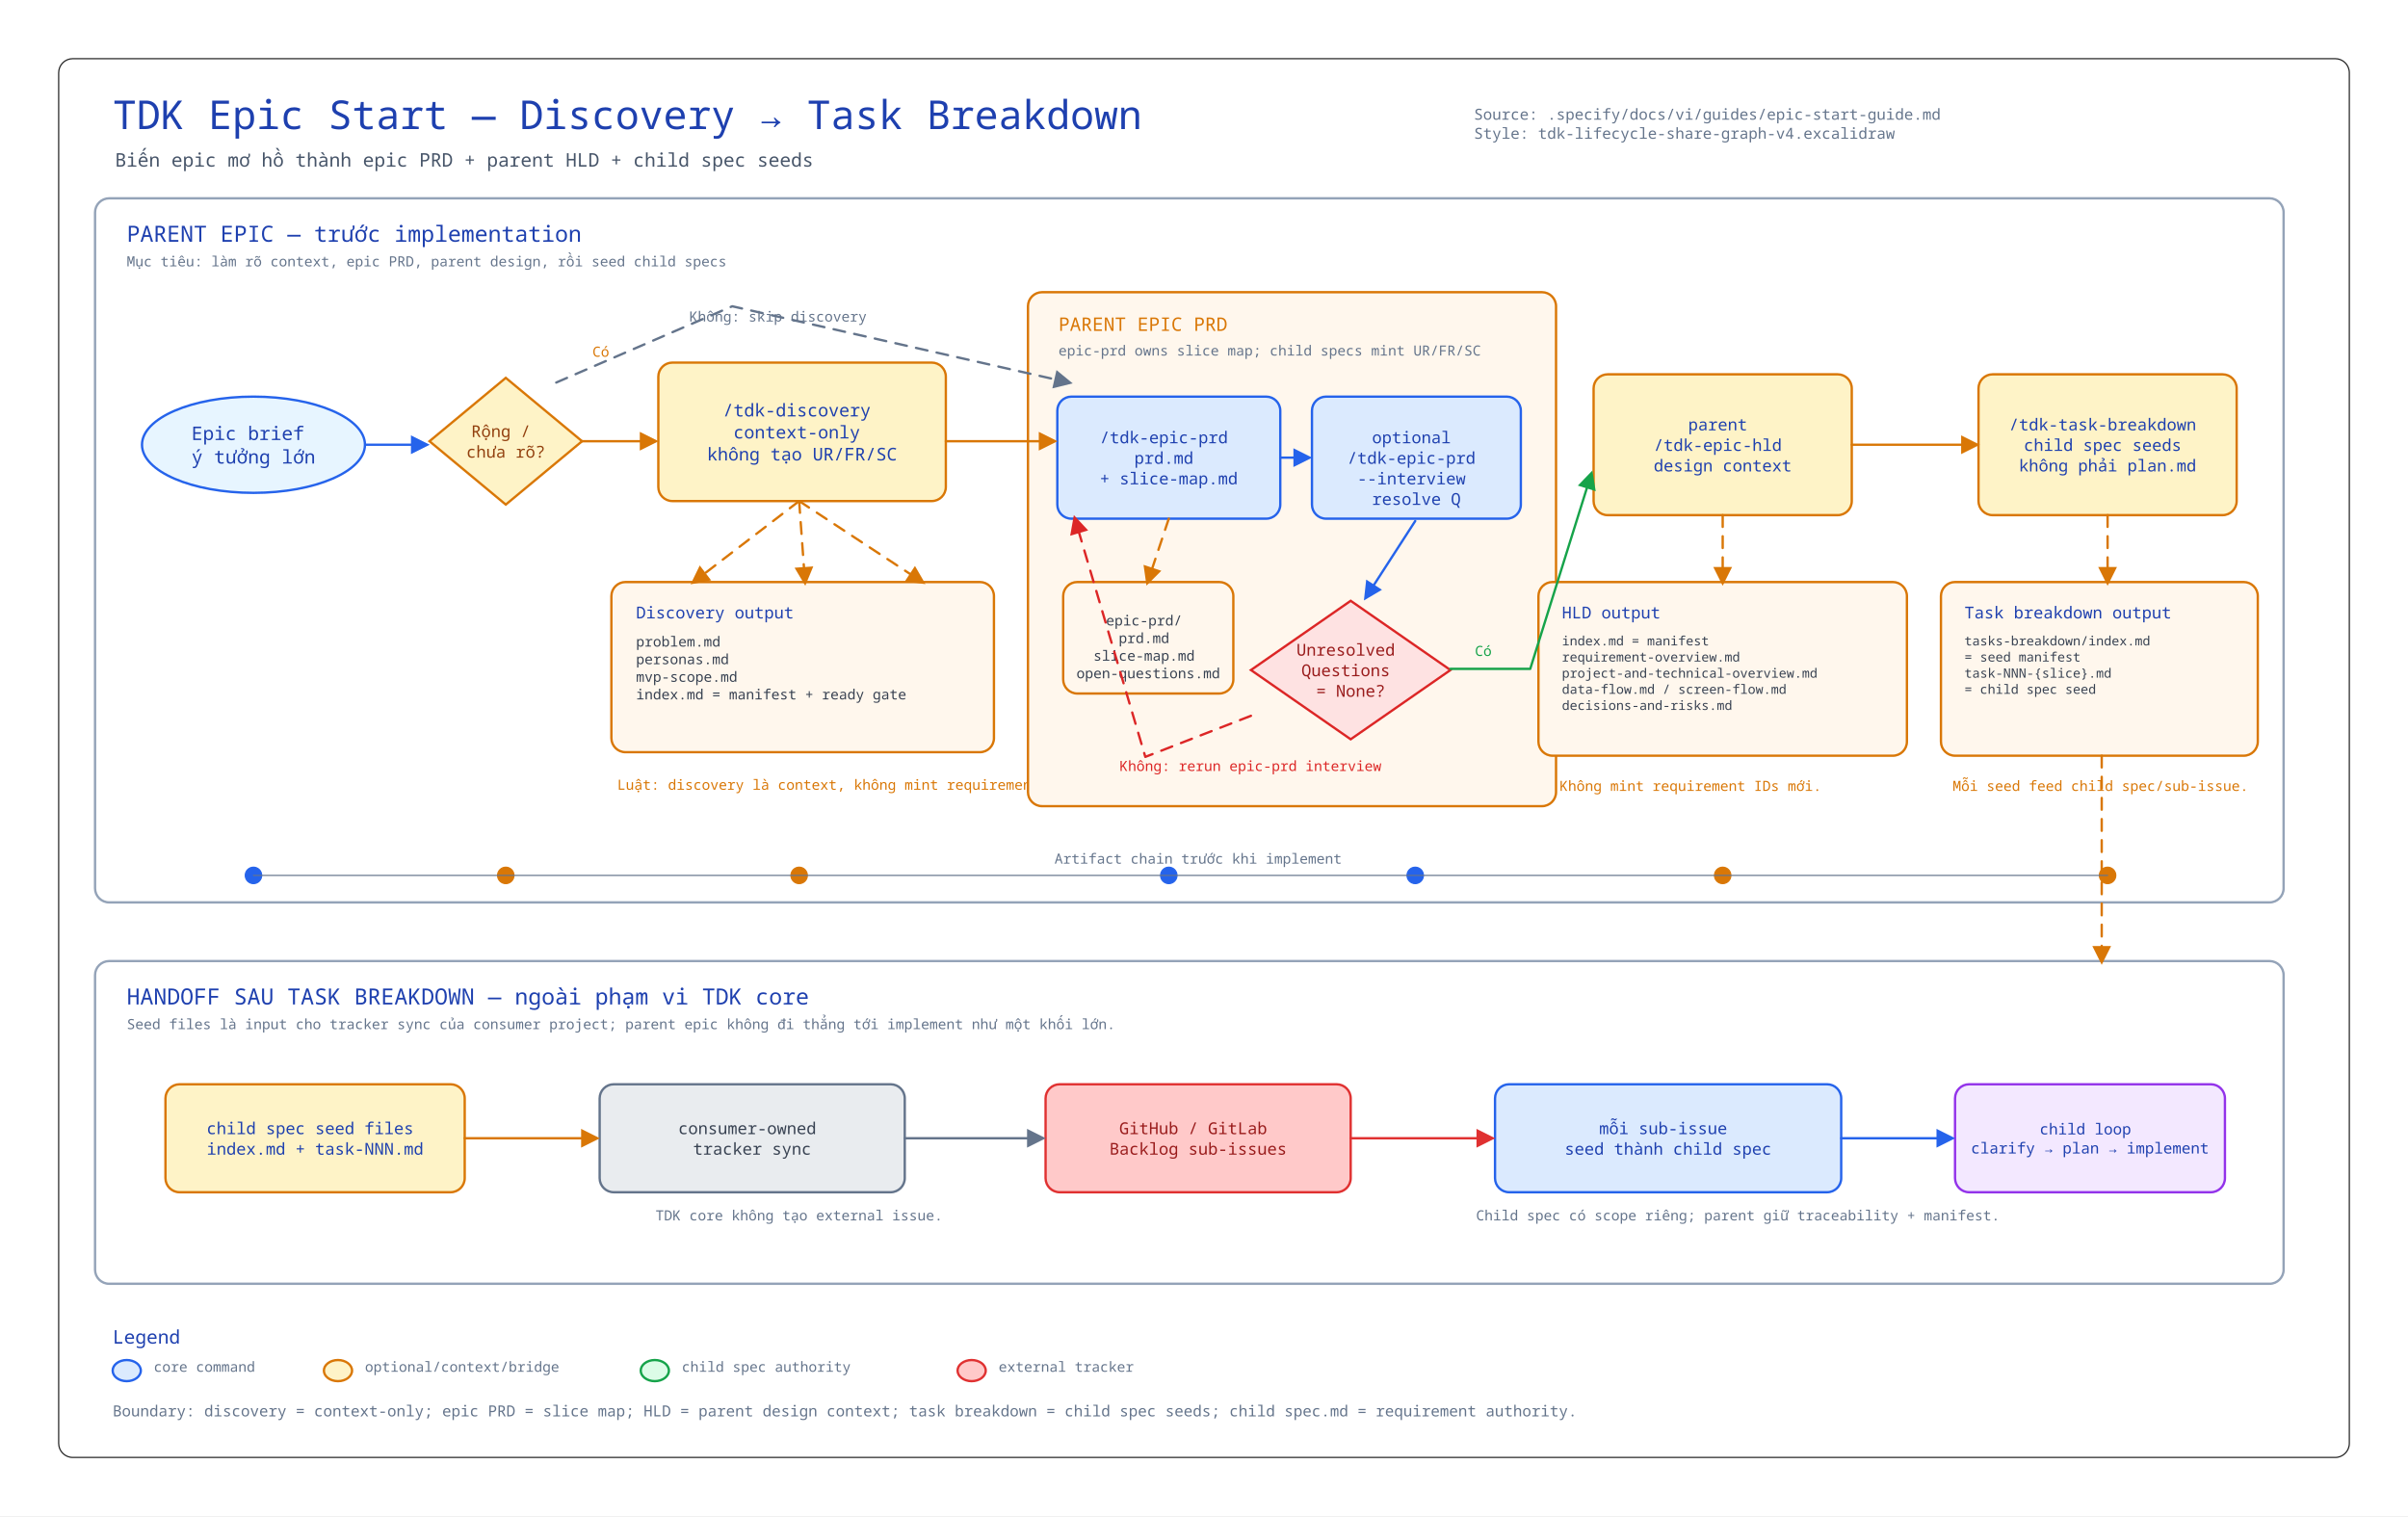
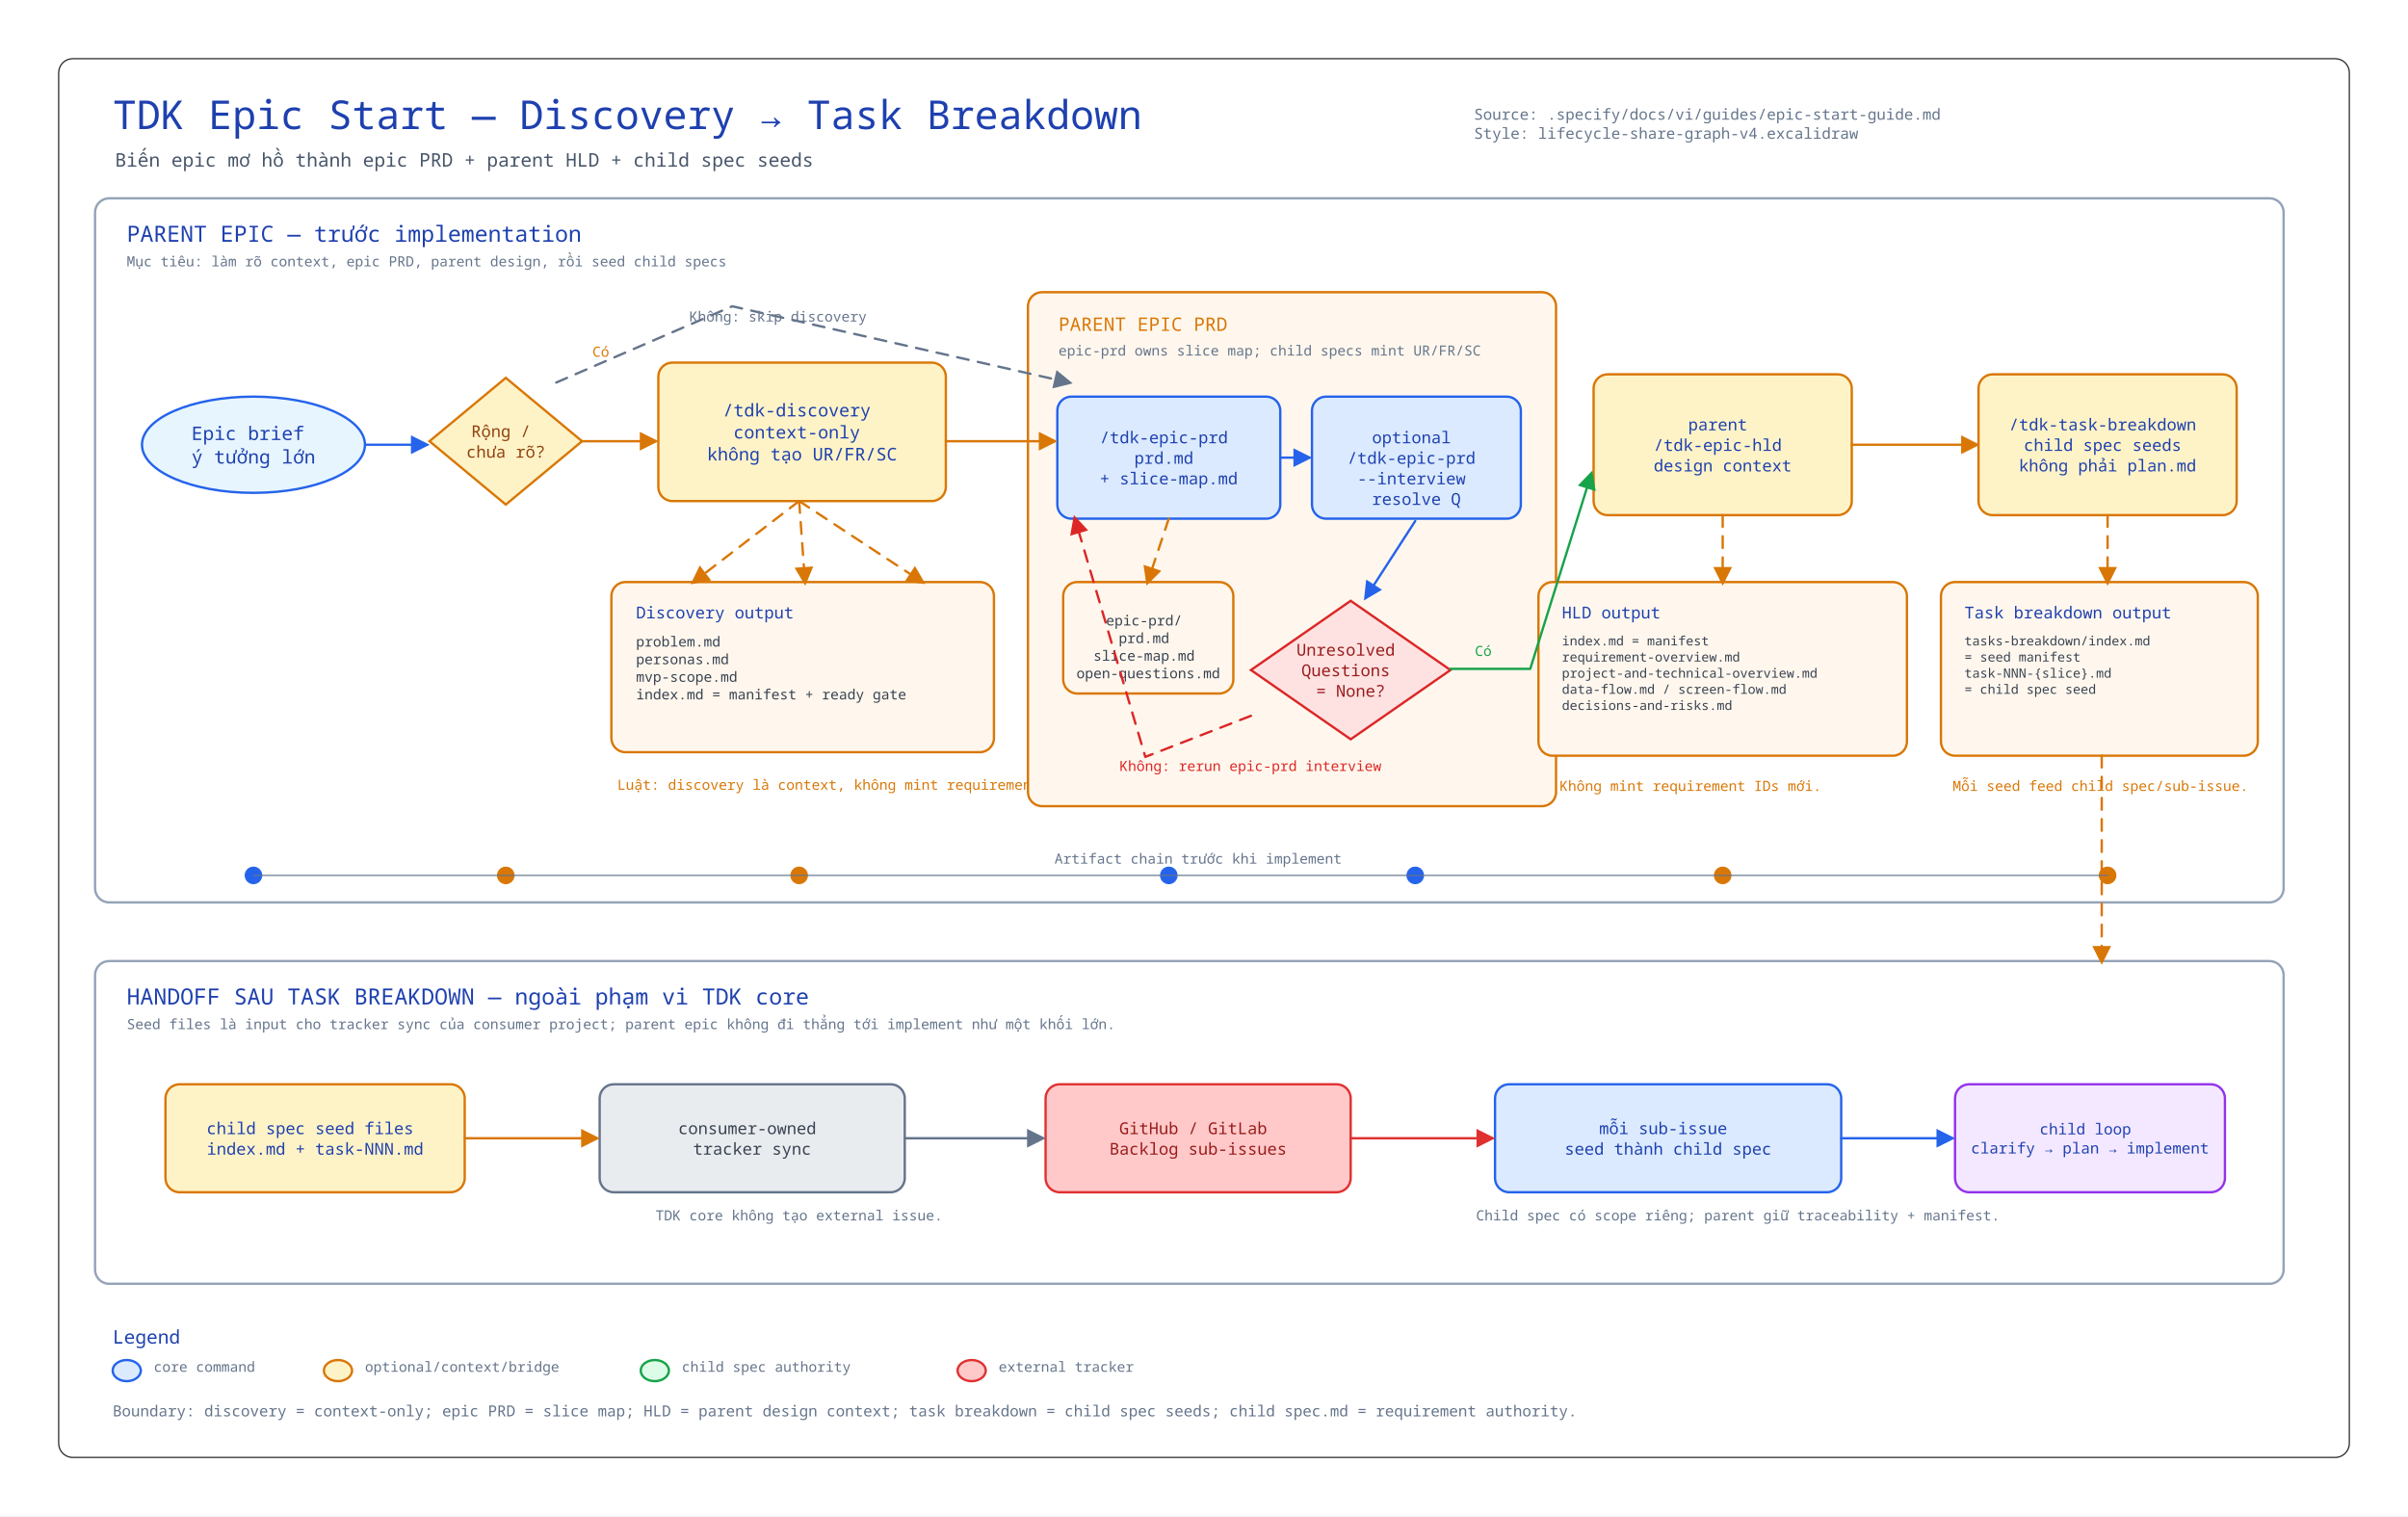
<svg xmlns="http://www.w3.org/2000/svg" width="2052" height="1292" viewBox="-26 -34 2052 1292">
  <defs>
    <marker id="arrow_76b51680" viewBox="0 0 10 10" refX="8" refY="5" markerWidth="8" markerHeight="8" orient="auto-start-reverse">
      <path d="M 0 0 L 10 5 L 0 10 z" fill="#16a34a" />
    </marker>
    <marker id="arrow_dc366fd1" viewBox="0 0 10 10" refX="8" refY="5" markerWidth="8" markerHeight="8" orient="auto-start-reverse">
      <path d="M 0 0 L 10 5 L 0 10 z" fill="#2563eb" />
    </marker>
    <marker id="arrow_db58cf7c" viewBox="0 0 10 10" refX="8" refY="5" markerWidth="8" markerHeight="8" orient="auto-start-reverse">
      <path d="M 0 0 L 10 5 L 0 10 z" fill="#64748b" />
    </marker>
    <marker id="arrow_87d2b039" viewBox="0 0 10 10" refX="8" refY="5" markerWidth="8" markerHeight="8" orient="auto-start-reverse">
      <path d="M 0 0 L 10 5 L 0 10 z" fill="#d97706" />
    </marker>
    <marker id="arrow_c733e71d" viewBox="0 0 10 10" refX="8" refY="5" markerWidth="8" markerHeight="8" orient="auto-start-reverse">
      <path d="M 0 0 L 10 5 L 0 10 z" fill="#dc2626" />
    </marker>
    <marker id="arrow_b906fbff" viewBox="0 0 10 10" refX="8" refY="5" markerWidth="8" markerHeight="8" orient="auto-start-reverse">
      <path d="M 0 0 L 10 5 L 0 10 z" fill="#e03131" />
    </marker>
  </defs>
  <rect x="-26" y="-34" width="2052" height="1292" fill="#ffffff" />
  <rect x="24" y="16" width="1952" height="1192" rx="12" ry="12" stroke="#1e1e1e" fill="none" stroke-width="1" />
  <text x="70" y="76" font-family="Noto Sans Mono" font-size="34" fill="#1e40af" text-anchor="start">
    <tspan x="70" dy="0">TDK Epic Start — Discovery → Task Breakdown</tspan>
  </text>
  <text x="72" y="108" font-family="Noto Sans Mono" font-size="16" fill="#475569" text-anchor="start">
    <tspan x="72" dy="0">Biến epic mơ hồ thành epic PRD + parent HLD + child spec seeds</tspan>
  </text>
  <text x="1230" y="68" font-family="Noto Sans Mono" font-size="13" fill="#64748b" text-anchor="start">
    <tspan x="1230" dy="0">Source: .specify/docs/vi/guides/epic-start-guide.md</tspan>
-     <tspan x="1230" dy="16.25">Style: tdk-lifecycle-share-graph-v4.excalidraw</tspan>
+     <tspan x="1230" dy="16.25">Style: lifecycle-share-graph-v4.excalidraw</tspan>
  </text>
  <rect x="55" y="135" width="1865" height="600" rx="12" ry="12" stroke="#94a3b8" fill="#ffffff" stroke-width="2" />
  <text x="82" y="172" font-family="Noto Sans Mono" font-size="19" fill="#1e40af" text-anchor="start">
    <tspan x="82" dy="0">PARENT EPIC — trước implementation</tspan>
  </text>
  <text x="82" y="193" font-family="Noto Sans Mono" font-size="12" fill="#64748b" text-anchor="start">
    <tspan x="82" dy="0">Mục tiêu: làm rõ context, epic PRD, parent design, rồi seed child specs</tspan>
  </text>
  <ellipse cx="190.0" cy="345.0" rx="95.0" ry="41.0" stroke="#2563eb" fill="#e7f5ff" stroke-width="2" />
  <text x="190.0" y="341.0" font-family="Noto Sans Mono" font-size="16" fill="#1e40af" text-anchor="middle">
    <tspan x="190.0" dy="0">Epic brief</tspan>
    <tspan x="190.0" dy="20.0">ý tưởng lớn</tspan>
  </text>
  <polygon points="405.0,288 470,342.0 405.0,396 340,342.0" stroke="#d97706" fill="#fef3c7" stroke-width="2" />
  <text x="405.0" y="338.5" font-family="Noto Sans Mono" font-size="14" fill="#92400e" text-anchor="middle">
    <tspan x="405.0" dy="0">Rộng /</tspan>
    <tspan x="405.0" dy="17.5">chưa rõ?</tspan>
  </text>
  <text x="486.0" y="270" font-family="Noto Sans Mono" font-size="12" fill="#d97706" text-anchor="middle">
    <tspan x="486.0" dy="0">Có</tspan>
  </text>
  <text x="637.0" y="240" font-family="Noto Sans Mono" font-size="12" fill="#64748b" text-anchor="middle">
    <tspan x="637.0" dy="0">Không: skip discovery</tspan>
  </text>
  <rect x="535" y="275" width="245" height="118" rx="12" ry="12" stroke="#d97706" fill="#fef3c7" stroke-width="2" />
  <text x="657.5" y="320.875" font-family="Noto Sans Mono" font-size="15" fill="#1e40af" text-anchor="middle">
    <tspan x="657.5" dy="0">/tdk-discovery</tspan>
    <tspan x="657.5" dy="18.75">context-only</tspan>
    <tspan x="657.5" dy="18.75">không tạo UR/FR/SC</tspan>
  </text>
  <rect x="495" y="462" width="326" height="145" rx="12" ry="12" stroke="#d97706" fill="#fff7ed" stroke-width="2" />
  <text x="516" y="493" font-family="Noto Sans Mono" font-size="14" fill="#1e40af" text-anchor="start">
    <tspan x="516" dy="0">Discovery output</tspan>
  </text>
  <text x="516" y="517" font-family="Noto Sans Mono" font-size="12" fill="#374151" text-anchor="start">
    <tspan x="516" dy="0">problem.md</tspan>
    <tspan x="516" dy="15.0">personas.md</tspan>
    <tspan x="516" dy="15.0">mvp-scope.md</tspan>
    <tspan x="516" dy="15.0">index.md = manifest + ready gate</tspan>
  </text>
  <text x="500" y="639" font-family="Noto Sans Mono" font-size="12" fill="#d97706" text-anchor="start">
    <tspan x="500" dy="0">Luật: discovery là context, không mint requirement IDs.</tspan>
  </text>
  <rect x="850" y="215" width="450" height="438" rx="12" ry="12" stroke="#d97706" fill="#fff7ed" stroke-width="2" />
  <text x="876" y="248" font-family="Noto Sans Mono" font-size="16" fill="#d97706" text-anchor="start">
    <tspan x="876" dy="0">PARENT EPIC PRD</tspan>
  </text>
  <text x="876" y="269" font-family="Noto Sans Mono" font-size="12" fill="#64748b" text-anchor="start">
    <tspan x="876" dy="0">epic-prd owns slice map; child specs mint UR/FR/SC</tspan>
  </text>
  <rect x="875" y="304" width="190" height="104" rx="12" ry="12" stroke="#2563eb" fill="#dbeafe" stroke-width="2" />
  <text x="970.0" y="343.75" font-family="Noto Sans Mono" font-size="14" fill="#1e40af" text-anchor="middle">
    <tspan x="970.0" dy="0">/tdk-epic-prd</tspan>
    <tspan x="970.0" dy="17.5">prd.md</tspan>
    <tspan x="970.0" dy="17.5">+ slice-map.md</tspan>
  </text>
  <rect x="1092" y="304" width="178" height="104" rx="12" ry="12" stroke="#2563eb" fill="#dbeafe" stroke-width="2" />
  <text x="1181.0" y="343.75" font-family="Noto Sans Mono" font-size="14" fill="#1e40af" text-anchor="middle">
    <tspan x="1181.0" dy="0">optional</tspan>
    <tspan x="1181.0" dy="17.5">/tdk-epic-prd</tspan>
    <tspan x="1181.0" dy="17.5">--interview</tspan>
    <tspan x="1181.0" dy="17.5">resolve Q</tspan>
  </text>
  <polygon points="1125.0,478 1210,537.0 1125.0,596 1040,537.0" stroke="#dc2626" fill="#fee2e2" stroke-width="2" />
  <text x="1125.0" y="524.75" font-family="Noto Sans Mono" font-size="14" fill="#991b1b" text-anchor="middle">
    <tspan x="1125.0" dy="0">Unresolved</tspan>
    <tspan x="1125.0" dy="17.5">Questions</tspan>
    <tspan x="1125.0" dy="17.5">= None?</tspan>
  </text>
  <text x="928" y="623" font-family="Noto Sans Mono" font-size="12" fill="#dc2626" text-anchor="start">
    <tspan x="928" dy="0">Không: rerun epic-prd interview</tspan>
  </text>
  <text x="1238.0" y="525" font-family="Noto Sans Mono" font-size="12" fill="#16a34a" text-anchor="middle">
    <tspan x="1238.0" dy="0">Có</tspan>
  </text>
  <rect x="880" y="462" width="145" height="95" rx="12" ry="12" stroke="#d97706" fill="#fff7ed" stroke-width="2" />
  <text x="952.5" y="499.0" font-family="Noto Sans Mono" font-size="12" fill="#374151" text-anchor="middle">
    <tspan x="952.5" dy="0">epic-prd/</tspan>
    <tspan x="952.5" dy="15.0">prd.md</tspan>
    <tspan x="952.5" dy="15.0">slice-map.md</tspan>
    <tspan x="952.5" dy="15.0">open-questions.md</tspan>
  </text>
  <rect x="1332" y="285" width="220" height="120" rx="12" ry="12" stroke="#d97706" fill="#fef3c7" stroke-width="2" />
  <text x="1442.0" y="332.75" font-family="Noto Sans Mono" font-size="14" fill="#1e40af" text-anchor="middle">
    <tspan x="1442.0" dy="0">parent</tspan>
    <tspan x="1442.0" dy="17.5">/tdk-epic-hld</tspan>
    <tspan x="1442.0" dy="17.5">design context</tspan>
  </text>
  <rect x="1285" y="462" width="314" height="148" rx="12" ry="12" stroke="#d97706" fill="#fff7ed" stroke-width="2" />
  <text x="1305" y="493" font-family="Noto Sans Mono" font-size="14" fill="#1e40af" text-anchor="start">
    <tspan x="1305" dy="0">HLD output</tspan>
  </text>
  <text x="1305" y="516" font-family="Noto Sans Mono" font-size="11" fill="#374151" text-anchor="start">
    <tspan x="1305" dy="0">index.md = manifest</tspan>
    <tspan x="1305" dy="13.75">requirement-overview.md</tspan>
    <tspan x="1305" dy="13.75">project-and-technical-overview.md</tspan>
    <tspan x="1305" dy="13.75">data-flow.md / screen-flow.md</tspan>
    <tspan x="1305" dy="13.75">decisions-and-risks.md</tspan>
  </text>
  <text x="1303" y="640" font-family="Noto Sans Mono" font-size="12" fill="#d97706" text-anchor="start">
    <tspan x="1303" dy="0">Không mint requirement IDs mới.</tspan>
  </text>
  <rect x="1660" y="285" width="220" height="120" rx="12" ry="12" stroke="#d97706" fill="#fef3c7" stroke-width="2" />
  <text x="1770.0" y="332.75" font-family="Noto Sans Mono" font-size="14" fill="#1e40af" text-anchor="middle">
    <tspan x="1770.0" dy="0">/tdk-task-breakdown</tspan>
    <tspan x="1770.0" dy="17.5">child spec seeds</tspan>
    <tspan x="1770.0" dy="17.5">không phải plan.md</tspan>
  </text>
  <rect x="1628" y="462" width="270" height="148" rx="12" ry="12" stroke="#d97706" fill="#fff7ed" stroke-width="2" />
  <text x="1648" y="493" font-family="Noto Sans Mono" font-size="14" fill="#1e40af" text-anchor="start">
    <tspan x="1648" dy="0">Task breakdown output</tspan>
  </text>
  <text x="1648" y="516" font-family="Noto Sans Mono" font-size="11" fill="#374151" text-anchor="start">
    <tspan x="1648" dy="0">tasks-breakdown/index.md</tspan>
    <tspan x="1648" dy="13.75">= seed manifest</tspan>
    <tspan x="1648" dy="13.75" />
    <tspan x="1648" dy="13.75">task-NNN-{slice}.md</tspan>
    <tspan x="1648" dy="13.75">= child spec seed</tspan>
  </text>
  <text x="1638" y="640" font-family="Noto Sans Mono" font-size="12" fill="#d97706" text-anchor="start">
    <tspan x="1638" dy="0">Mỗi seed feed child spec/sub-issue.</tspan>
  </text>
  <path d="M 286 345 L 337 345" fill="none" stroke="#2563eb" stroke-width="2" stroke-linecap="round" stroke-linejoin="round" marker-end="url(#arrow_dc366fd1)" />
  <path d="M 470 342 L 532 342" fill="none" stroke="#d97706" stroke-width="2" stroke-linecap="round" stroke-linejoin="round" marker-end="url(#arrow_87d2b039)" />
  <path d="M 448 292 L 598 227 L 885 292" fill="none" stroke="#64748b" stroke-width="2" stroke-linecap="round" stroke-linejoin="round" stroke-dasharray="10 8" marker-end="url(#arrow_db58cf7c)" />
  <path d="M 780 342 L 872 342" fill="none" stroke="#d97706" stroke-width="2" stroke-linecap="round" stroke-linejoin="round" marker-end="url(#arrow_87d2b039)" />
  <path d="M 1065 356 L 1089 356" fill="none" stroke="#2563eb" stroke-width="2" stroke-linecap="round" stroke-linejoin="round" marker-end="url(#arrow_dc366fd1)" />
  <path d="M 1180 410 L 1138 475" fill="none" stroke="#2563eb" stroke-width="2" stroke-linecap="round" stroke-linejoin="round" marker-end="url(#arrow_dc366fd1)" />
  <path d="M 1040 576 L 950 611 L 890 408" fill="none" stroke="#dc2626" stroke-width="2" stroke-linecap="round" stroke-linejoin="round" stroke-dasharray="10 8" marker-end="url(#arrow_c733e71d)" />
  <path d="M 1210 536 L 1278 536 L 1330 370" fill="none" stroke="#16a34a" stroke-width="2" stroke-linecap="round" stroke-linejoin="round" marker-end="url(#arrow_76b51680)" />
  <path d="M 1552 345 L 1658 345" fill="none" stroke="#d97706" stroke-width="2" stroke-linecap="round" stroke-linejoin="round" marker-end="url(#arrow_87d2b039)" />
  <path d="M 655 393 L 565 462" fill="none" stroke="#d97706" stroke-width="2" stroke-linecap="round" stroke-linejoin="round" stroke-dasharray="10 8" marker-end="url(#arrow_87d2b039)" />
  <path d="M 655 393 L 660 462" fill="none" stroke="#d97706" stroke-width="2" stroke-linecap="round" stroke-linejoin="round" stroke-dasharray="10 8" marker-end="url(#arrow_87d2b039)" />
  <path d="M 655 393 L 760 462" fill="none" stroke="#d97706" stroke-width="2" stroke-linecap="round" stroke-linejoin="round" stroke-dasharray="10 8" marker-end="url(#arrow_87d2b039)" />
  <path d="M 970 408 L 952 462" fill="none" stroke="#d97706" stroke-width="2" stroke-linecap="round" stroke-linejoin="round" stroke-dasharray="10 8" marker-end="url(#arrow_87d2b039)" />
  <path d="M 1442 405 L 1442 462" fill="none" stroke="#d97706" stroke-width="2" stroke-linecap="round" stroke-linejoin="round" stroke-dasharray="10 8" marker-end="url(#arrow_87d2b039)" />
  <path d="M 1770 405 L 1770 462" fill="none" stroke="#d97706" stroke-width="2" stroke-linecap="round" stroke-linejoin="round" stroke-dasharray="10 8" marker-end="url(#arrow_87d2b039)" />
  <rect x="55" y="785" width="1865" height="275" rx="12" ry="12" stroke="#94a3b8" fill="#ffffff" stroke-width="2" />
  <text x="82" y="822" font-family="Noto Sans Mono" font-size="19" fill="#1e40af" text-anchor="start">
    <tspan x="82" dy="0">HANDOFF SAU TASK BREAKDOWN — ngoài phạm vi TDK core</tspan>
  </text>
  <text x="82" y="843" font-family="Noto Sans Mono" font-size="12" fill="#64748b" text-anchor="start">
    <tspan x="82" dy="0">Seed files là input cho tracker sync của consumer project; parent epic không đi thẳng tới implement như một khối lớn.</tspan>
  </text>
  <rect x="115" y="890" width="255" height="92" rx="12" ry="12" stroke="#d97706" fill="#fef3c7" stroke-width="2" />
  <text x="242.5" y="932.5" font-family="Noto Sans Mono" font-size="14" fill="#1e40af" text-anchor="middle">
    <tspan x="242.5" dy="0">child spec seed files</tspan>
    <tspan x="242.5" dy="17.5">index.md + task-NNN.md</tspan>
  </text>
  <rect x="485" y="890" width="260" height="92" rx="12" ry="12" stroke="#64748b" fill="#e9ecef" stroke-width="2" />
  <text x="615.0" y="932.5" font-family="Noto Sans Mono" font-size="14" fill="#374151" text-anchor="middle">
    <tspan x="615.0" dy="0">consumer-owned</tspan>
    <tspan x="615.0" dy="17.5">tracker sync</tspan>
  </text>
  <rect x="865" y="890" width="260" height="92" rx="12" ry="12" stroke="#e03131" fill="#ffc9c9" stroke-width="2" />
  <text x="995.0" y="932.5" font-family="Noto Sans Mono" font-size="14" fill="#991b1b" text-anchor="middle">
    <tspan x="995.0" dy="0">GitHub / GitLab</tspan>
    <tspan x="995.0" dy="17.5">Backlog sub-issues</tspan>
  </text>
  <rect x="1248" y="890" width="295" height="92" rx="12" ry="12" stroke="#2563eb" fill="#dbeafe" stroke-width="2" />
  <text x="1395.5" y="932.5" font-family="Noto Sans Mono" font-size="14" fill="#1e40af" text-anchor="middle">
    <tspan x="1395.5" dy="0">mỗi sub-issue</tspan>
    <tspan x="1395.5" dy="17.5">seed thành child spec</tspan>
  </text>
  <rect x="1640" y="890" width="230" height="92" rx="12" ry="12" stroke="#9333ea" fill="#f3e8ff" stroke-width="2" />
  <text x="1755.0" y="932.75" font-family="Noto Sans Mono" font-size="13" fill="#1e40af" text-anchor="middle">
    <tspan x="1755.0" dy="0">child loop</tspan>
    <tspan x="1755.0" dy="16.25">clarify → plan → implement</tspan>
  </text>
  <path d="M 1765 610 L 1765 785" fill="none" stroke="#d97706" stroke-width="2" stroke-linecap="round" stroke-linejoin="round" stroke-dasharray="10 8" marker-end="url(#arrow_87d2b039)" />
  <path d="M 370 936 L 482 936" fill="none" stroke="#d97706" stroke-width="2" stroke-linecap="round" stroke-linejoin="round" marker-end="url(#arrow_87d2b039)" />
  <path d="M 745 936 L 862 936" fill="none" stroke="#64748b" stroke-width="2" stroke-linecap="round" stroke-linejoin="round" marker-end="url(#arrow_db58cf7c)" />
  <path d="M 1125 936 L 1245 936" fill="none" stroke="#e03131" stroke-width="2" stroke-linecap="round" stroke-linejoin="round" marker-end="url(#arrow_b906fbff)" />
  <path d="M 1543 936 L 1637 936" fill="none" stroke="#2563eb" stroke-width="2" stroke-linecap="round" stroke-linejoin="round" marker-end="url(#arrow_dc366fd1)" />
  <text x="655.0" y="1006" font-family="Noto Sans Mono" font-size="12" fill="#64748b" text-anchor="middle">
    <tspan x="655.0" dy="0">TDK core không tạo external issue.</tspan>
  </text>
  <text x="1455.0" y="1006" font-family="Noto Sans Mono" font-size="12" fill="#64748b" text-anchor="middle">
    <tspan x="1455.0" dy="0">Child spec có scope riêng; parent giữ traceability + manifest.</tspan>
  </text>
  <text x="70" y="1111" font-family="Noto Sans Mono" font-size="16" fill="#1e40af" text-anchor="start">
    <tspan x="70" dy="0">Legend</tspan>
  </text>
  <rect x="70" y="1125" width="24" height="18" rx="12" ry="12" stroke="#2563eb" fill="#dbeafe" stroke-width="2" />
  <text x="105" y="1135" font-family="Noto Sans Mono" font-size="12" fill="#64748b" text-anchor="start">
    <tspan x="105" dy="0">core command</tspan>
  </text>
  <rect x="250" y="1125" width="24" height="18" rx="12" ry="12" stroke="#d97706" fill="#fef3c7" stroke-width="2" />
  <text x="285" y="1135" font-family="Noto Sans Mono" font-size="12" fill="#64748b" text-anchor="start">
    <tspan x="285" dy="0">optional/context/bridge</tspan>
  </text>
  <rect x="520" y="1125" width="24" height="18" rx="12" ry="12" stroke="#16a34a" fill="#dcfce7" stroke-width="2" />
  <text x="555" y="1135" font-family="Noto Sans Mono" font-size="12" fill="#64748b" text-anchor="start">
    <tspan x="555" dy="0">child spec authority</tspan>
  </text>
  <rect x="790" y="1125" width="24" height="18" rx="12" ry="12" stroke="#e03131" fill="#ffc9c9" stroke-width="2" />
  <text x="825" y="1135" font-family="Noto Sans Mono" font-size="12" fill="#64748b" text-anchor="start">
    <tspan x="825" dy="0">external tracker</tspan>
  </text>
  <text x="70" y="1173" font-family="Noto Sans Mono" font-size="13" fill="#64748b" text-anchor="start">
    <tspan x="70" dy="0">Boundary: discovery = context-only; epic PRD = slice map; HLD = parent design context; task breakdown = child spec seeds; child spec.md = requirement authority.</tspan>
  </text>
  <ellipse cx="190.0" cy="712.0" rx="7.0" ry="7.0" stroke="#2563eb" fill="#2563eb" stroke-width="1" />
  <ellipse cx="405.0" cy="712.0" rx="7.0" ry="7.0" stroke="#d97706" fill="#d97706" stroke-width="1" />
  <ellipse cx="655.0" cy="712.0" rx="7.0" ry="7.0" stroke="#d97706" fill="#d97706" stroke-width="1" />
  <ellipse cx="970.0" cy="712.0" rx="7.0" ry="7.0" stroke="#2563eb" fill="#2563eb" stroke-width="1" />
  <ellipse cx="1180.0" cy="712.0" rx="7.0" ry="7.0" stroke="#2563eb" fill="#2563eb" stroke-width="1" />
  <ellipse cx="1442.0" cy="712.0" rx="7.0" ry="7.0" stroke="#d97706" fill="#d97706" stroke-width="1" />
  <ellipse cx="1770.0" cy="712.0" rx="7.0" ry="7.0" stroke="#d97706" fill="#d97706" stroke-width="1" />
  <path d="M 190 712 L 1770 712" fill="none" stroke="#64748b" stroke-width="1" stroke-linecap="round" stroke-linejoin="round" />
  <text x="995.0" y="702" font-family="Noto Sans Mono" font-size="12" fill="#64748b" text-anchor="middle">
    <tspan x="995.0" dy="0">Artifact chain trước khi implement</tspan>
  </text>
</svg>
